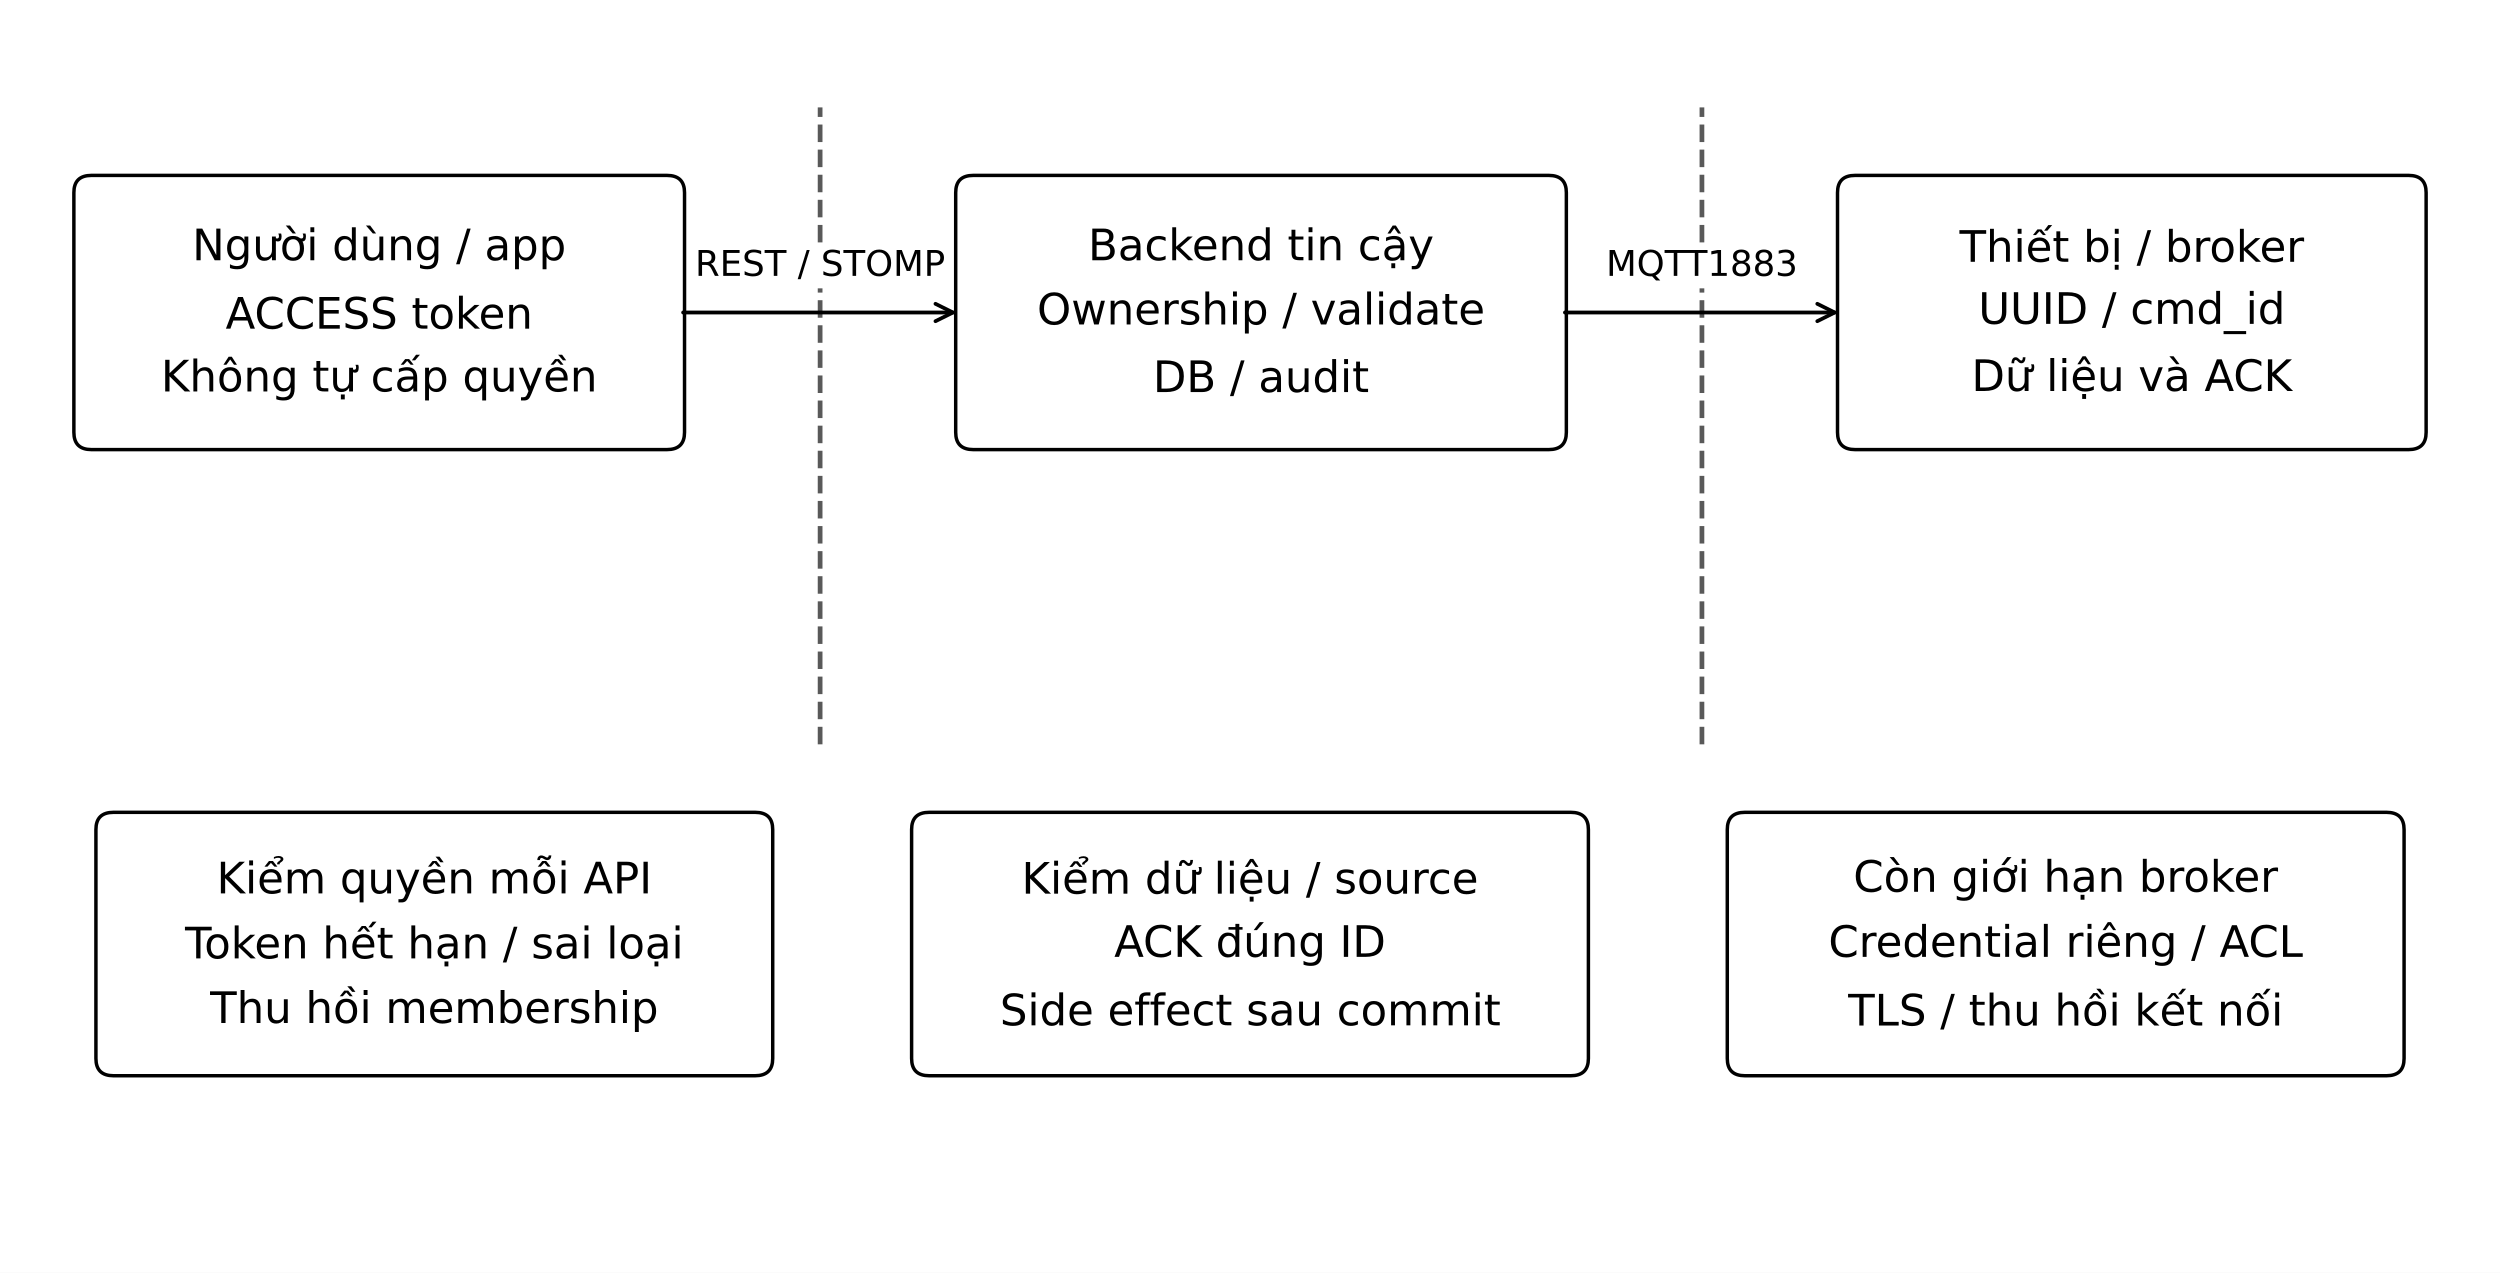
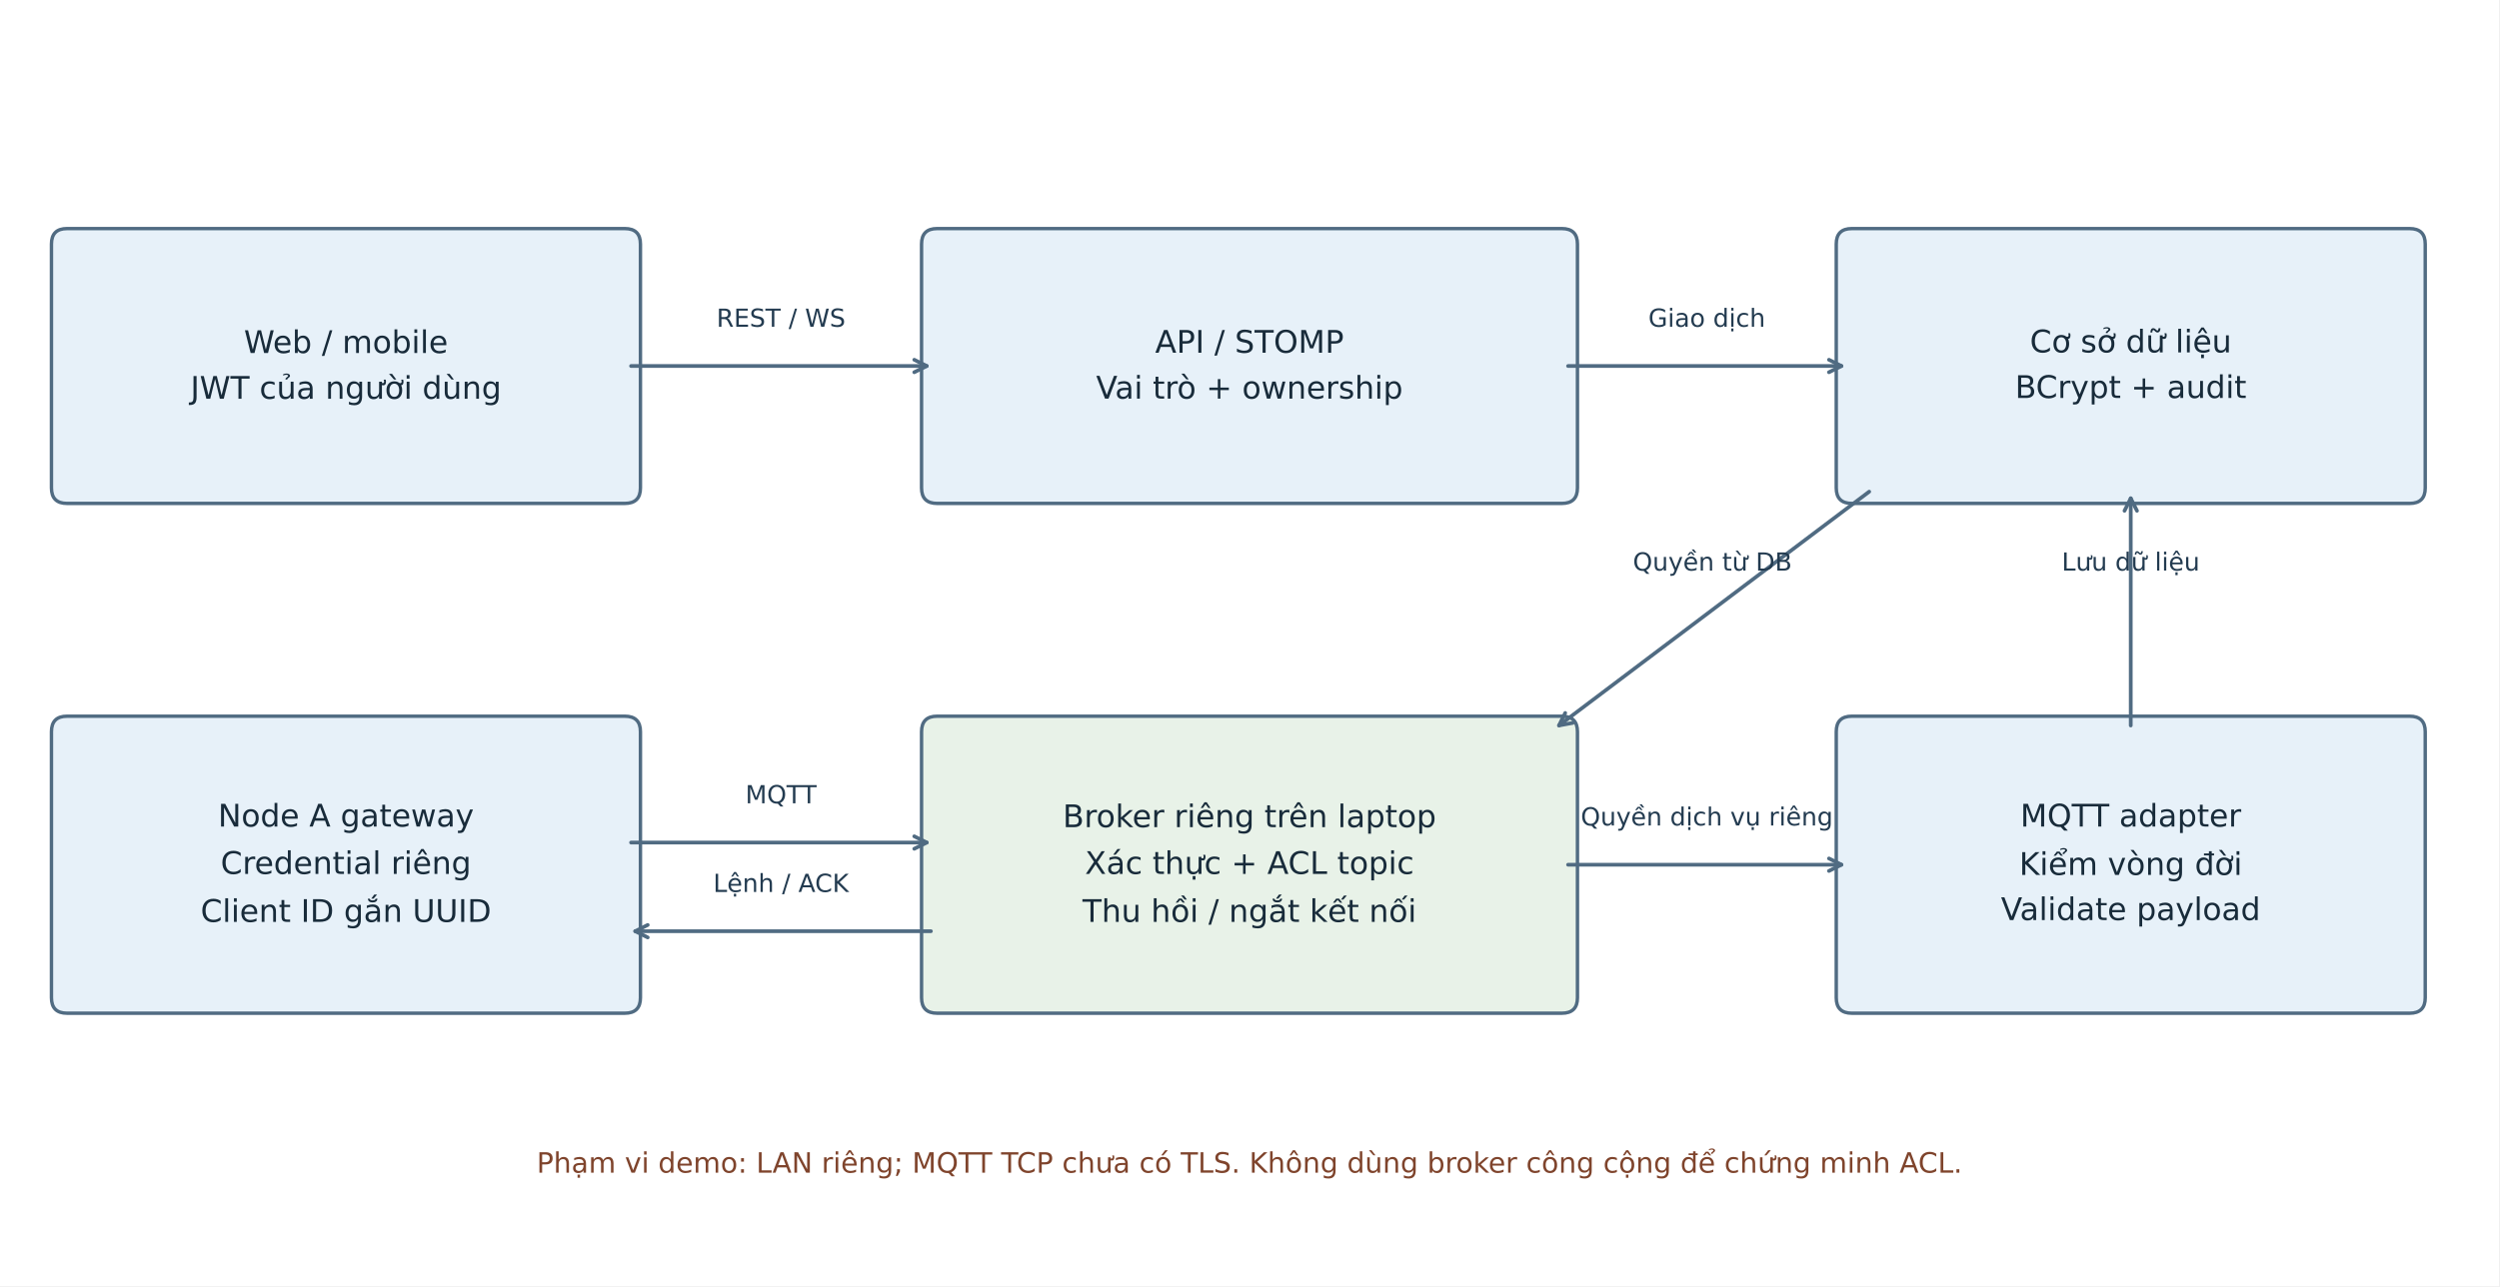
- <svg xmlns="http://www.w3.org/2000/svg" width="792pt" height="403.2pt" viewBox="0 0 792 403.2" version="1.1">
+ <svg xmlns="http://www.w3.org/2000/svg" width="801.4pt" height="412.6pt" viewBox="0 0 801.4 412.6" version="1.1">
  <defs>
    <style type="text/css">*{stroke-linejoin: round; stroke-linecap: butt}</style>
  </defs>
  <g id="figure_1">
    <g id="patch_1">
-       <path d="M 0 403.2  L 792 403.2  L 792 0  L 0 0  z " style="fill: #ffffff" />
+       <path d="M 0 412.6  L 801.4 412.6  L 801.4 0  L 0 0  z " style="fill: #ffffff" />
    </g>
    <g id="axes_1">
      <g id="patch_2">
-         <path d="M 28.991 142.434  L 211.273 142.434  Q 216.86 142.434 216.86 136.962  L 216.86 61.038  Q 216.86 55.566 211.273 55.566  L 28.991 55.566  Q 23.404 55.566 23.404 61.038  L 23.404 136.962  Q 23.404 142.434 28.991 142.434  z " clip-path="url(#pf90b06c3b7)" style="fill: #ffffff; stroke: #000000; stroke-width: 1.1; stroke-linejoin: miter" />
+         <path d="M 21.509 161.502  L 200.373 161.502  Q 205.381 161.502 205.381 156.525  L 205.381 78.307  Q 205.381 73.33 200.373 73.33  L 21.509 73.33  Q 16.501 73.33 16.501 78.307  L 16.501 156.525  Q 16.501 161.502 21.509 161.502  z " clip-path="url(#pe6d88dd699)" style="fill: #e7f1f9; stroke: #506b82; stroke-width: 1.1; stroke-linejoin: miter" />
      </g>
      <g id="patch_3">
-         <path d="M 308.351 142.434  L 490.633 142.434  Q 496.22 142.434 496.22 136.962  L 496.22 61.038  Q 496.22 55.566 490.633 55.566  L 308.351 55.566  Q 302.764 55.566 302.764 61.038  L 302.764 136.962  Q 302.764 142.434 308.351 142.434  z " clip-path="url(#pf90b06c3b7)" style="fill: #ffffff; stroke: #000000; stroke-width: 1.1; stroke-linejoin: miter" />
+         <path d="M 300.536 161.502  L 500.864 161.502  Q 505.872 161.502 505.872 156.525  L 505.872 78.307  Q 505.872 73.33 500.864 73.33  L 300.536 73.33  Q 295.528 73.33 295.528 78.307  L 295.528 156.525  Q 295.528 161.502 300.536 161.502  z " clip-path="url(#pe6d88dd699)" style="fill: #e7f1f9; stroke: #506b82; stroke-width: 1.1; stroke-linejoin: miter" />
      </g>
      <g id="patch_4">
-         <path d="M 587.711 142.434  L 763.009 142.434  Q 768.596 142.434 768.596 136.962  L 768.596 61.038  Q 768.596 55.566 763.009 55.566  L 587.711 55.566  Q 582.124 55.566 582.124 61.038  L 582.124 136.962  Q 582.124 142.434 587.711 142.434  z " clip-path="url(#pf90b06c3b7)" style="fill: #ffffff; stroke: #000000; stroke-width: 1.1; stroke-linejoin: miter" />
+         <path d="M 593.873 161.502  L 772.736 161.502  Q 777.745 161.502 777.745 156.525  L 777.745 78.307  Q 777.745 73.33 772.736 73.33  L 593.873 73.33  Q 588.865 73.33 588.865 78.307  L 588.865 156.525  Q 588.865 161.502 593.873 161.502  z " clip-path="url(#pe6d88dd699)" style="fill: #e7f1f9; stroke: #506b82; stroke-width: 1.1; stroke-linejoin: miter" />
      </g>
      <g id="patch_5">
-         <path d="M 35.975 340.794  L 239.209 340.794  Q 244.796 340.794 244.796 335.322  L 244.796 262.818  Q 244.796 257.346 239.209 257.346  L 35.975 257.346  Q 30.388 257.346 30.388 262.818  L 30.388 335.322  Q 30.388 340.794 35.975 340.794  z " clip-path="url(#pf90b06c3b7)" style="fill: #ffffff; stroke: #000000; stroke-width: 1.1; stroke-linejoin: miter" />
+         <path d="M 21.509 325.049  L 200.373 325.049  Q 205.381 325.049 205.381 320.071  L 205.381 234.743  Q 205.381 229.765 200.373 229.765  L 21.509 229.765  Q 16.501 229.765 16.501 234.743  L 16.501 320.071  Q 16.501 325.049 21.509 325.049  z " clip-path="url(#pe6d88dd699)" style="fill: #e7f1f9; stroke: #506b82; stroke-width: 1.1; stroke-linejoin: miter" />
      </g>
      <g id="patch_6">
-         <path d="M 294.383 340.794  L 497.617 340.794  Q 503.204 340.794 503.204 335.322  L 503.204 262.818  Q 503.204 257.346 497.617 257.346  L 294.383 257.346  Q 288.796 257.346 288.796 262.818  L 288.796 335.322  Q 288.796 340.794 294.383 340.794  z " clip-path="url(#pf90b06c3b7)" style="fill: #ffffff; stroke: #000000; stroke-width: 1.1; stroke-linejoin: miter" />
+         <path d="M 300.536 325.049  L 500.864 325.049  Q 505.872 325.049 505.872 320.071  L 505.872 234.743  Q 505.872 229.765 500.864 229.765  L 300.536 229.765  Q 295.528 229.765 295.528 234.743  L 295.528 320.071  Q 295.528 325.049 300.536 325.049  z " clip-path="url(#pe6d88dd699)" style="fill: #e8f2e8; stroke: #506b82; stroke-width: 1.1; stroke-linejoin: miter" />
      </g>
      <g id="patch_7">
-         <path d="M 552.791 340.794  L 756.025 340.794  Q 761.612 340.794 761.612 335.322  L 761.612 262.818  Q 761.612 257.346 756.025 257.346  L 552.791 257.346  Q 547.204 257.346 547.204 262.818  L 547.204 335.322  Q 547.204 340.794 552.791 340.794  z " clip-path="url(#pf90b06c3b7)" style="fill: #ffffff; stroke: #000000; stroke-width: 1.1; stroke-linejoin: miter" />
-       </g>
-       <g id="line2d_1">
-         <path d="M 259.812 235.8  L 259.812 34.02  " clip-path="url(#pf90b06c3b7)" style="fill: none; stroke-dasharray: 5.55,2.4; stroke-dashoffset: 0; stroke: #595959; stroke-width: 1.5" />
-       </g>
-       <g id="line2d_2">
-         <path d="M 539.172 235.8  L 539.172 34.02  " clip-path="url(#pf90b06c3b7)" style="fill: none; stroke-dasharray: 5.55,2.4; stroke-dashoffset: 0; stroke: #595959; stroke-width: 1.5" />
+         <path d="M 593.873 325.049  L 772.736 325.049  Q 777.745 325.049 777.745 320.071  L 777.745 234.743  Q 777.745 229.765 772.736 229.765  L 593.873 229.765  Q 588.865 229.765 588.865 234.743  L 588.865 320.071  Q 588.865 325.049 593.873 325.049  z " clip-path="url(#pe6d88dd699)" style="fill: #e7f1f9; stroke: #506b82; stroke-width: 1.1; stroke-linejoin: miter" />
      </g>
      <g id="text_1">
-         <text style="font-size: 13.75px; font-family: 'DejaVu Sans'" transform="translate(60.89421 82.44414)">Người dùng / app</text>
-         <text style="font-size: 13.75px; font-family: 'DejaVu Sans'" transform="translate(71.46452 104.1262)">ACCESS token</text>
-         <text style="font-size: 13.75px; font-family: 'DejaVu Sans'" transform="translate(50.99528 124.0164)">Không tự cấp quyền</text>
+         <text style="font-size: 10px; font-family: 'DejaVu Sans'; fill: #182b3a" transform="translate(78.21825 113.2512)">Web / mobile</text>
+         <text style="font-size: 10px; font-family: 'DejaVu Sans'; fill: #182b3a" transform="translate(61.07294 127.9262)">JWT của người dùng</text>
      </g>
      <g id="text_2">
-         <text style="font-size: 13.75px; font-family: 'DejaVu Sans'" transform="translate(344.6993 82.44414)">Backend tin cậy</text>
-         <text style="font-size: 13.75px; font-family: 'DejaVu Sans'" transform="translate(328.5399 102.7941)">Ownership / validate</text>
-         <text style="font-size: 13.75px; font-family: 'DejaVu Sans'" transform="translate(365.2556 124.2108)">DB / audit</text>
+         <text style="font-size: 10px; font-family: 'DejaVu Sans'; fill: #182b3a" transform="translate(370.4344 113.1629)">API / STOMP</text>
+         <text style="font-size: 10px; font-family: 'DejaVu Sans'; fill: #182b3a" transform="translate(351.507 127.8754)">Vai trò + ownership</text>
      </g>
      <g id="text_3">
-         <text style="font-size: 13.75px; font-family: 'DejaVu Sans'" transform="translate(620.7843 82.93398)">Thiết bị / broker</text>
-         <text style="font-size: 13.75px; font-family: 'DejaVu Sans'" transform="translate(626.7355 102.6029)">UUID / cmd_id</text>
-         <text style="font-size: 13.75px; font-family: 'DejaVu Sans'" transform="translate(624.5731 123.8649)">Dữ liệu và ACK</text>
+         <text style="font-size: 10px; font-family: 'DejaVu Sans'; fill: #182b3a" transform="translate(650.9561 113.0504)">Cơ sở dữ liệu</text>
+         <text style="font-size: 10px; font-family: 'DejaVu Sans'; fill: #182b3a" transform="translate(646.1967 127.6754)">BCrypt + audit</text>
+       </g>
+       <g id="text_4">
+         <text style="font-size: 10px; font-family: 'DejaVu Sans'; fill: #182b3a" transform="translate(69.90419 265.1665)">Node A gateway</text>
+         <text style="font-size: 10px; font-family: 'DejaVu Sans'; fill: #182b3a" transform="translate(70.75263 280.3665)">Credential riêng</text>
+         <text style="font-size: 10px; font-family: 'DejaVu Sans'; fill: #182b3a" transform="translate(64.32294 295.7525)">Client ID gắn UUID</text>
+       </g>
+       <g id="text_5">
+         <text style="font-size: 10px; font-family: 'DejaVu Sans'; fill: #182b3a" transform="translate(340.8125 265.3665)">Broker riêng trên laptop</text>
+         <text style="font-size: 10px; font-family: 'DejaVu Sans'; fill: #182b3a" transform="translate(347.9266 280.3665)">Xác thực + ACL topic</text>
+         <text style="font-size: 10px; font-family: 'DejaVu Sans'; fill: #182b3a" transform="translate(347.1453 295.7525)">Thu hồi / ngắt kết nối</text>
+       </g>
+       <g id="text_6">
+         <text style="font-size: 10px; font-family: 'DejaVu Sans'; fill: #182b3a" transform="translate(647.8764 265.1665)">MQTT adapter</text>
+         <text style="font-size: 10px; font-family: 'DejaVu Sans'; fill: #182b3a" transform="translate(647.5272 280.6782)">Kiểm vòng đời</text>
+         <text style="font-size: 10px; font-family: 'DejaVu Sans'; fill: #182b3a" transform="translate(641.6819 295.1665)">Validate payload</text>
      </g>
      <g id="patch_8">
-         <path d="M 216.414 99  Q 259.81 99 301.864 99  " style="fill: none; stroke: #000000; stroke-width: 1.2; stroke-linecap: round" />
-         <path d="M 296.364 96.25  L 301.864 99  L 296.364 101.75  " style="fill: none; stroke: #000000; stroke-width: 1.2; stroke-linecap: round" />
+         <path d="M 202.375 117.416  Q 250.457 117.416 297.197 117.416  " style="fill: none; stroke: #506b82; stroke-width: 1.2; stroke-linecap: round" />
+         <path d="M 293.197 115.416  L 297.197 117.416  L 293.197 119.416  " style="fill: none; stroke: #506b82; stroke-width: 1.2; stroke-linecap: round" />
      </g>
-       <g id="text_4">
-         <g id="patch_9">
-           <path d="M 218.955 91.346  L 300.669 91.346  L 300.669 77.621  L 218.955 77.621  z " style="fill: #ffffff" />
-         </g>
-         <text style="font-size: 11.25px; font-family: 'DejaVu Sans'; text-anchor: middle" x="259.812" y="87.405" transform="rotate(-0 259.812 87.40536)">REST / STOMP</text>
+       <g id="text_7">
+         <text style="font-size: 8px; font-family: 'DejaVu Sans'; text-anchor: middle; fill: #233b50" x="250.455" y="104.828" transform="rotate(-0 250.4545 104.8281)">REST / WS</text>
+       </g>
+       <g id="patch_9">
+         <path d="M 502.865 117.416  Q 547.367 117.416 590.529 117.416  " style="fill: none; stroke: #506b82; stroke-width: 1.2; stroke-linecap: round" />
+         <path d="M 586.529 115.416  L 590.529 117.416  L 586.529 119.416  " style="fill: none; stroke: #506b82; stroke-width: 1.2; stroke-linecap: round" />
+       </g>
+       <g id="text_8">
+         <text style="font-size: 8px; font-family: 'DejaVu Sans'; text-anchor: middle; fill: #233b50" x="547.368" y="104.828" transform="rotate(-0 547.3682 104.8281)">Giao dịch</text>
      </g>
      <g id="patch_10">
-         <path d="M 495.774 99  Q 539.17 99 581.224 99  " style="fill: none; stroke: #000000; stroke-width: 1.2; stroke-linecap: round" />
-         <path d="M 575.724 96.25  L 581.224 99  L 575.724 101.75  " style="fill: none; stroke: #000000; stroke-width: 1.2; stroke-linecap: round" />
+         <path d="M 202.375 270.296  Q 250.457 270.296 297.197 270.296  " style="fill: none; stroke: #506b82; stroke-width: 1.2; stroke-linecap: round" />
+         <path d="M 293.197 268.296  L 297.197 270.296  L 293.197 272.296  " style="fill: none; stroke: #506b82; stroke-width: 1.2; stroke-linecap: round" />
      </g>
-       <g id="text_5">
-         <g id="patch_11">
-           <path d="M 507.565 91.346  L 570.779 91.346  L 570.779 77.621  L 507.565 77.621  z " style="fill: #ffffff" />
-         </g>
-         <text style="font-size: 11.25px; font-family: 'DejaVu Sans'; text-anchor: middle" x="539.172" y="87.405" transform="rotate(-0 539.172 87.40536)">MQTT1883</text>
+       <g id="text_9">
+         <text style="font-size: 8px; font-family: 'DejaVu Sans'; text-anchor: middle; fill: #233b50" x="250.455" y="257.708" transform="rotate(-0 250.4545 257.7085)">MQTT</text>
      </g>
-       <g id="text_6">
-         <text style="font-size: 13.75px; font-family: 'DejaVu Sans'" transform="translate(68.62393 283.0308)">Kiểm quyền mỗi API</text>
-         <text style="font-size: 13.75px; font-family: 'DejaVu Sans'" transform="translate(58.63585 303.629)">Token hết hạn / sai loại</text>
-         <text style="font-size: 13.75px; font-family: 'DejaVu Sans'" transform="translate(66.57755 324.0864)">Thu hồi membership</text>
+       <g id="patch_11">
+         <path d="M 298.534 298.739  Q 250.453 298.739 203.712 298.739  " style="fill: none; stroke: #506b82; stroke-width: 1.2; stroke-linecap: round" />
+         <path d="M 207.712 300.739  L 203.712 298.739  L 207.712 296.739  " style="fill: none; stroke: #506b82; stroke-width: 1.2; stroke-linecap: round" />
      </g>
-       <g id="text_7">
-         <text style="font-size: 13.75px; font-family: 'DejaVu Sans'" transform="translate(323.6396 283.1136)">Kiểm dữ liệu / source</text>
-         <text style="font-size: 13.75px; font-family: 'DejaVu Sans'" transform="translate(352.9732 303.1391)">ACK đúng ID</text>
-         <text style="font-size: 13.75px; font-family: 'DejaVu Sans'" transform="translate(316.7667 324.8212)">Side effect sau commit</text>
+       <g id="text_10">
+         <text style="font-size: 8px; font-family: 'DejaVu Sans'; text-anchor: middle; fill: #233b50" x="250.455" y="286.151" transform="rotate(-0 250.4545 286.1513)">Lệnh / ACK</text>
      </g>
-       <g id="text_8">
-         <text style="font-size: 13.75px; font-family: 'DejaVu Sans'" transform="translate(587.1318 282.5141)">Còn giới hạn broker</text>
-         <text style="font-size: 13.75px; font-family: 'DejaVu Sans'" transform="translate(579.2492 303.1391)">Credential riêng / ACL</text>
-         <text style="font-size: 13.75px; font-family: 'DejaVu Sans'" transform="translate(585.5098 324.8781)">TLS / thu hồi kết nối</text>
+       <g id="patch_12">
+         <path d="M 502.865 277.407  Q 547.367 277.407 590.529 277.407  " style="fill: none; stroke: #506b82; stroke-width: 1.2; stroke-linecap: round" />
+         <path d="M 586.529 275.407  L 590.529 277.407  L 586.529 279.407  " style="fill: none; stroke: #506b82; stroke-width: 1.2; stroke-linecap: round" />
+       </g>
+       <g id="text_11">
+         <text style="font-size: 8px; font-family: 'DejaVu Sans'; text-anchor: middle; fill: #233b50" x="547.368" y="264.819" transform="rotate(-0 547.3682 264.8192)">Quyền dịch vụ riêng</text>
+       </g>
+       <g id="patch_13">
+         <path d="M 683.305 232.743  Q 683.305 195.632 683.305 159.862  " style="fill: none; stroke: #506b82; stroke-width: 1.2; stroke-linecap: round" />
+         <path d="M 681.305 163.862  L 683.305 159.862  L 685.305 163.862  " style="fill: none; stroke: #506b82; stroke-width: 1.2; stroke-linecap: round" />
+       </g>
+       <g id="text_12">
+         <text style="font-size: 8px; font-family: 'DejaVu Sans'; text-anchor: middle; fill: #233b50" x="683.305" y="183.046" transform="rotate(-0 683.3045 183.046)">Lưu dữ liệu</text>
+       </g>
+       <g id="patch_14">
+         <path d="M 599.428 157.73  Q 549.157 195.634 499.957 232.729  " style="fill: none; stroke: #506b82; stroke-width: 1.2; stroke-linecap: round" />
+         <path d="M 504.355 231.918  L 499.957 232.729  L 501.947 228.724  " style="fill: none; stroke: #506b82; stroke-width: 1.2; stroke-linecap: round" />
+       </g>
+       <g id="text_13">
+         <text style="font-size: 8px; font-family: 'DejaVu Sans'; text-anchor: middle; fill: #233b50" x="549.157" y="183.046" transform="rotate(-0 549.1568 183.046)">Quyền từ DB</text>
+       </g>
+       <g id="text_14">
+         <text style="font-size: 9px; font-family: 'DejaVu Sans'; text-anchor: middle; fill: #7f442c" x="400.7" y="376.201" transform="rotate(-0 400.7 376.2006)">Phạm vi demo: LAN riêng; MQTT TCP chưa có TLS. Không dùng broker công cộng để chứng minh ACL.</text>
      </g>
    </g>
  </g>
  <defs>
-     <clipPath id="pf90b06c3b7">
-       <rect x="11.88" y="10.08" width="768.24" height="383.04" />
+     <clipPath id="pe6d88dd699">
+       <rect x="7.2" y="7.2" width="787" height="398.2" />
    </clipPath>
  </defs>
</svg>
